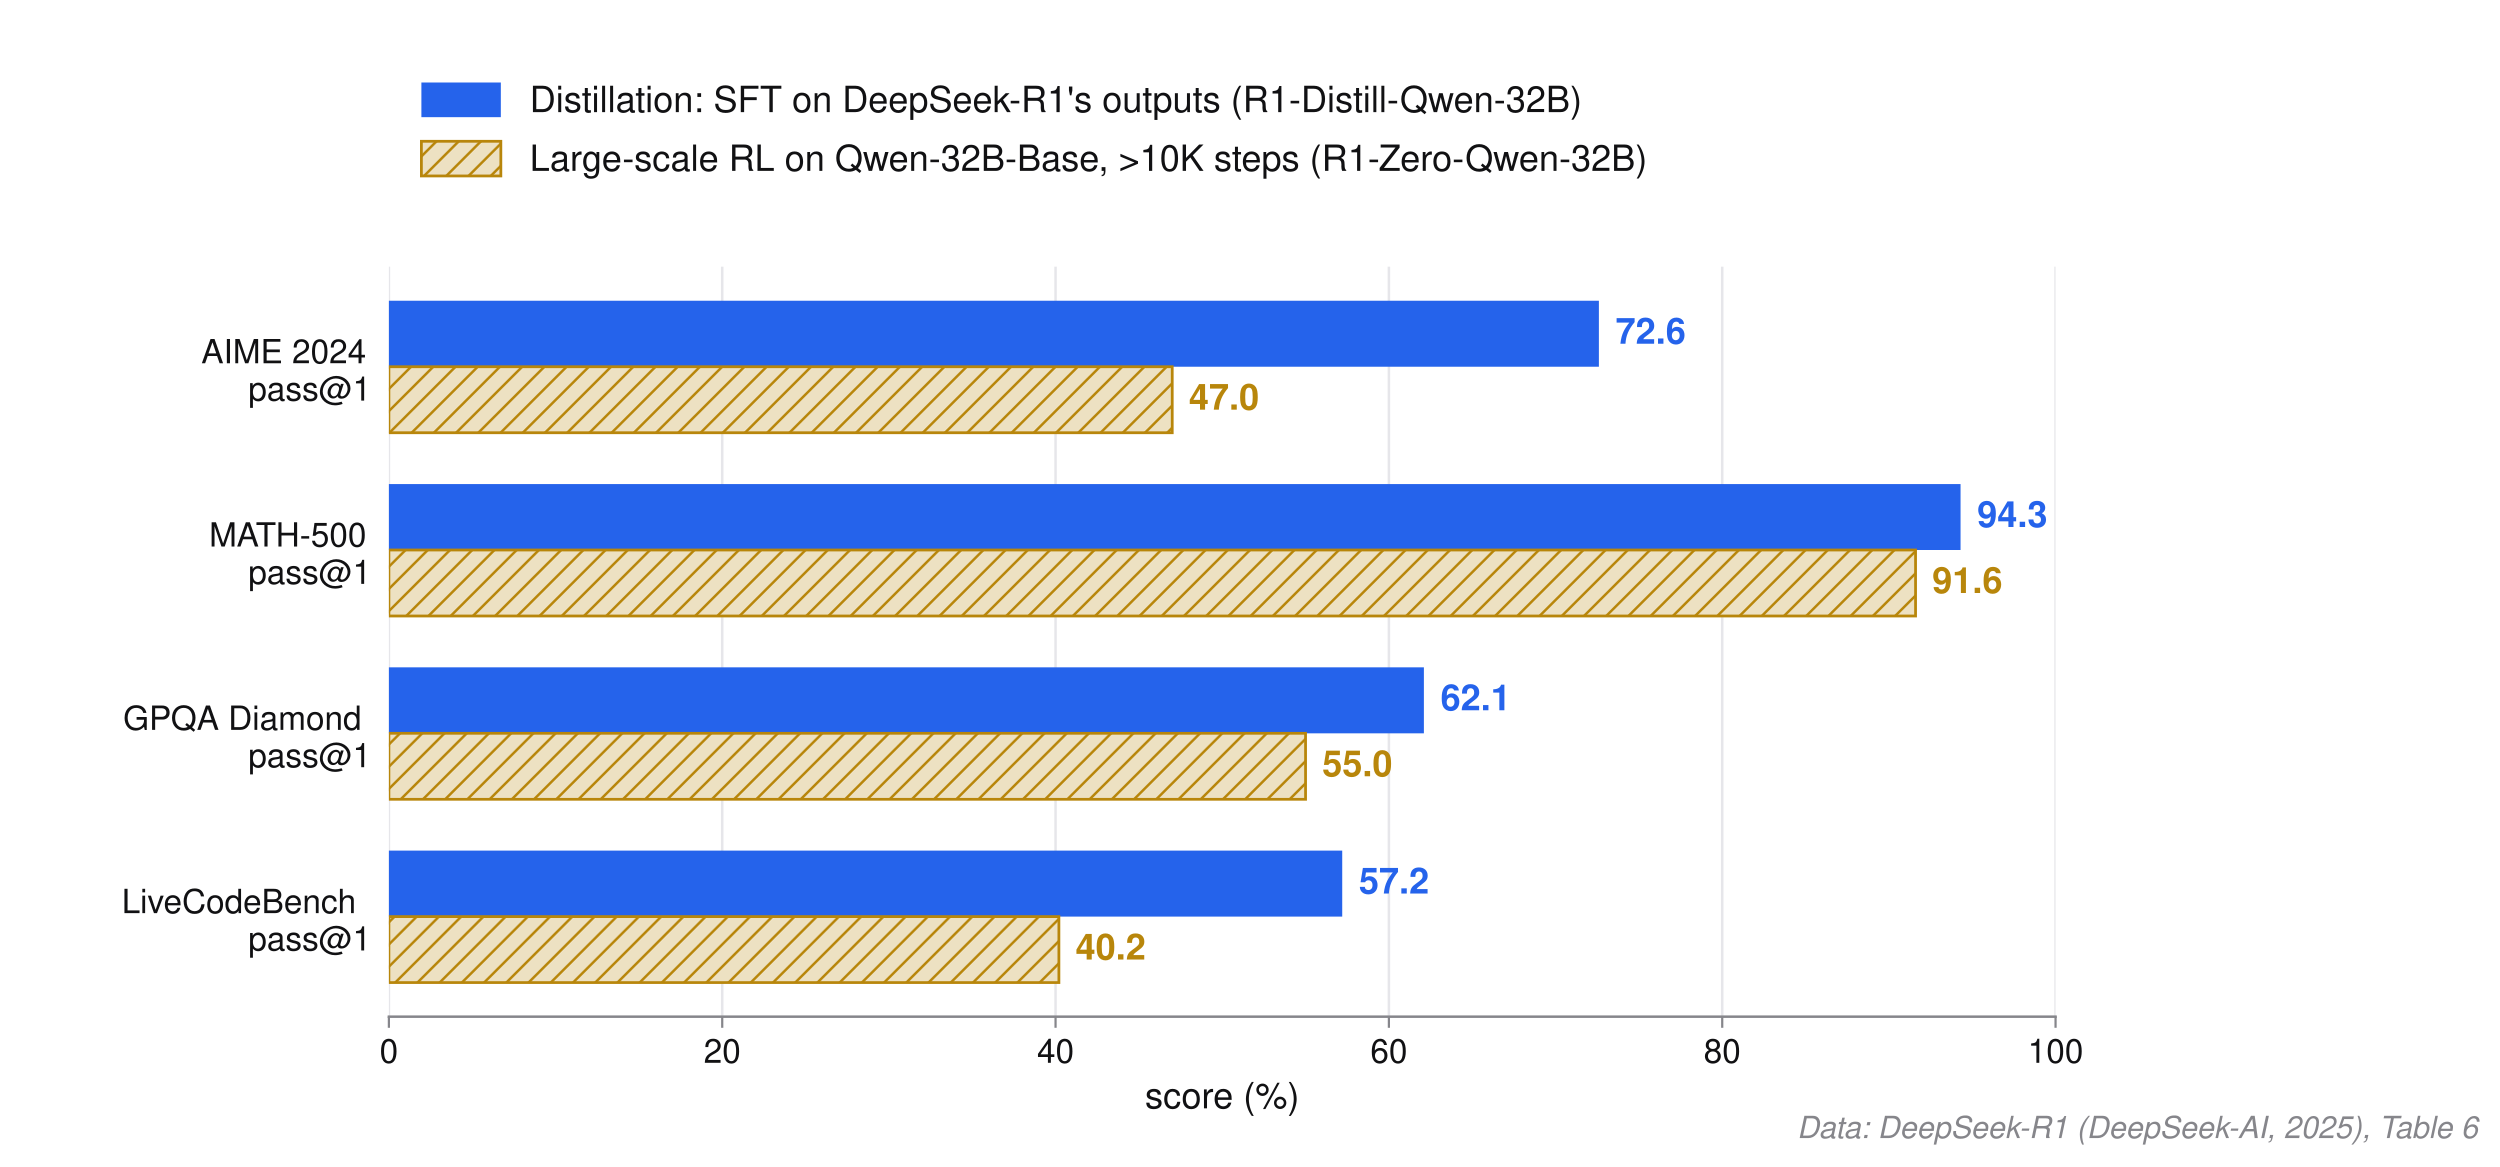
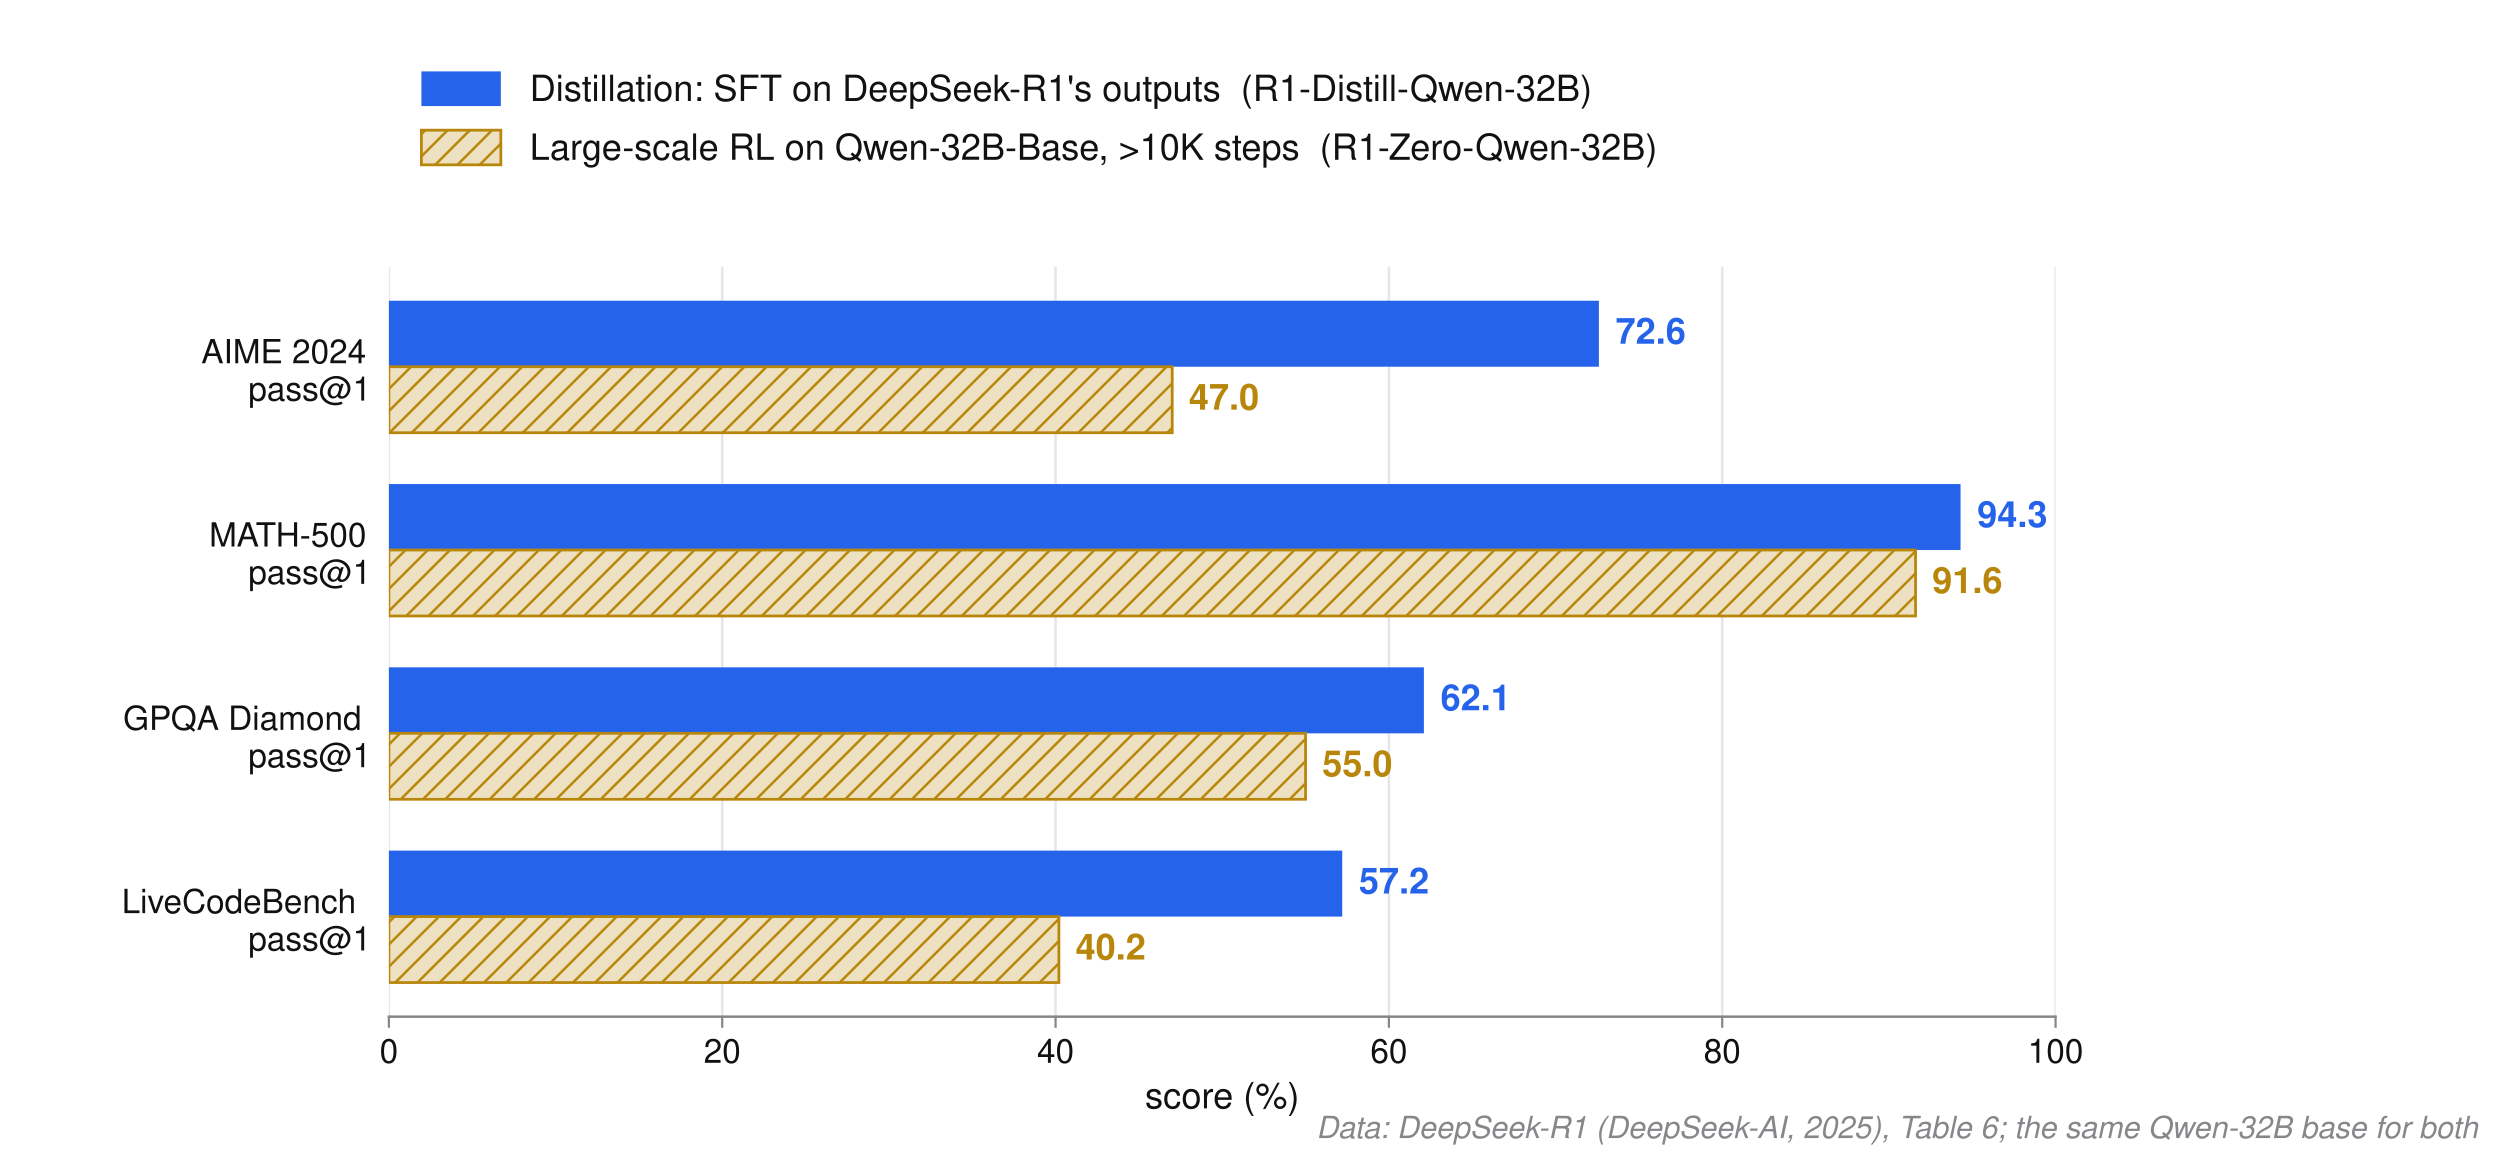
- <svg xmlns="http://www.w3.org/2000/svg" xmlns:xlink="http://www.w3.org/1999/xlink" role="img" width="900" height="420" viewBox="0 0 900 420" version="1.1">
+ <svg xmlns="http://www.w3.org/2000/svg" xmlns:xlink="http://www.w3.org/1999/xlink" role="img" xml:space="preserve" width="900" height="420" viewBox="0 0 900 420" version="1.1">
  <defs>
-     <style type="text/css">*{stroke-linejoin: round; stroke-linecap: butt}</style>
+     <style type="text/css">*{stroke-linejoin: round; stroke-linecap: butt} text{white-space: pre}</style>
  </defs>
  <g id="figure_1">
    <g id="patch_1">
      <path d="M 0 420  L 900 420  L 900 0  L 0 0  L 0 420  z " style="fill: none" />
    </g>
    <g id="axes_1">
      <g id="patch_2">
        <path d="M 140 366  L 740 366  L 740 96  L 140 96  L 140 366  z " style="fill: none" />
      </g>
      <g id="matplotlib.axis_1">
        <g id="xtick_1">
          <g id="line2d_1">
            <path d="M 140 366  L 140 96  " clip-path="url(#p930e7e4524)" style="fill: none; stroke: #e6e6ea; stroke-width: 0.9; stroke-linecap: round" />
          </g>
          <g id="line2d_2">
            <defs>
              <path id="ma211278a20" d="M 0 0  L 0 4  " style="stroke: #86868b; stroke-width: 0.8" />
            </defs>
            <g>
              <use xlink:href="#ma211278a20" x="140" y="366" style="fill: #86868b; stroke: #86868b; stroke-width: 0.8" />
            </g>
          </g>
          <g id="text_1">
-             <text style="font-size: 12px; font-family: 'Helvetica Neue', Helvetica, Arial, sans-serif, sans-serif; text-anchor: middle; fill: #111113" x="140" y="382.618" transform="rotate(-0 140 382.6181)">0</text>
+             <text style="font-size: 12px; font-family: 'Helvetica Neue', Helvetica, Arial, sans-serif; text-anchor: middle; fill: #111113" x="140" y="382.618" transform="rotate(-0 140 382.6181)">0</text>
          </g>
        </g>
        <g id="xtick_2">
          <g id="line2d_3">
            <path d="M 260 366  L 260 96  " clip-path="url(#p930e7e4524)" style="fill: none; stroke: #e6e6ea; stroke-width: 0.9; stroke-linecap: round" />
          </g>
          <g id="line2d_4">
            <g>
              <use xlink:href="#ma211278a20" x="260" y="366" style="fill: #86868b; stroke: #86868b; stroke-width: 0.8" />
            </g>
          </g>
          <g id="text_2">
-             <text style="font-size: 12px; font-family: 'Helvetica Neue', Helvetica, Arial, sans-serif, sans-serif; text-anchor: middle; fill: #111113" x="260" y="382.618" transform="rotate(-0 260 382.6181)">20</text>
+             <text style="font-size: 12px; font-family: 'Helvetica Neue', Helvetica, Arial, sans-serif; text-anchor: middle; fill: #111113" x="260" y="382.618" transform="rotate(-0 260 382.6181)">20</text>
          </g>
        </g>
        <g id="xtick_3">
          <g id="line2d_5">
            <path d="M 380 366  L 380 96  " clip-path="url(#p930e7e4524)" style="fill: none; stroke: #e6e6ea; stroke-width: 0.9; stroke-linecap: round" />
          </g>
          <g id="line2d_6">
            <g>
              <use xlink:href="#ma211278a20" x="380" y="366" style="fill: #86868b; stroke: #86868b; stroke-width: 0.8" />
            </g>
          </g>
          <g id="text_3">
-             <text style="font-size: 12px; font-family: 'Helvetica Neue', Helvetica, Arial, sans-serif, sans-serif; text-anchor: middle; fill: #111113" x="380" y="382.618" transform="rotate(-0 380 382.6181)">40</text>
+             <text style="font-size: 12px; font-family: 'Helvetica Neue', Helvetica, Arial, sans-serif; text-anchor: middle; fill: #111113" x="380" y="382.618" transform="rotate(-0 380 382.6181)">40</text>
          </g>
        </g>
        <g id="xtick_4">
          <g id="line2d_7">
            <path d="M 500 366  L 500 96  " clip-path="url(#p930e7e4524)" style="fill: none; stroke: #e6e6ea; stroke-width: 0.9; stroke-linecap: round" />
          </g>
          <g id="line2d_8">
            <g>
              <use xlink:href="#ma211278a20" x="500" y="366" style="fill: #86868b; stroke: #86868b; stroke-width: 0.8" />
            </g>
          </g>
          <g id="text_4">
-             <text style="font-size: 12px; font-family: 'Helvetica Neue', Helvetica, Arial, sans-serif, sans-serif; text-anchor: middle; fill: #111113" x="500" y="382.618" transform="rotate(-0 500 382.6181)">60</text>
+             <text style="font-size: 12px; font-family: 'Helvetica Neue', Helvetica, Arial, sans-serif; text-anchor: middle; fill: #111113" x="500" y="382.618" transform="rotate(-0 500 382.6181)">60</text>
          </g>
        </g>
        <g id="xtick_5">
          <g id="line2d_9">
            <path d="M 620 366  L 620 96  " clip-path="url(#p930e7e4524)" style="fill: none; stroke: #e6e6ea; stroke-width: 0.9; stroke-linecap: round" />
          </g>
          <g id="line2d_10">
            <g>
              <use xlink:href="#ma211278a20" x="620" y="366" style="fill: #86868b; stroke: #86868b; stroke-width: 0.8" />
            </g>
          </g>
          <g id="text_5">
-             <text style="font-size: 12px; font-family: 'Helvetica Neue', Helvetica, Arial, sans-serif, sans-serif; text-anchor: middle; fill: #111113" x="620" y="382.618" transform="rotate(-0 620 382.6181)">80</text>
+             <text style="font-size: 12px; font-family: 'Helvetica Neue', Helvetica, Arial, sans-serif; text-anchor: middle; fill: #111113" x="620" y="382.618" transform="rotate(-0 620 382.6181)">80</text>
          </g>
        </g>
        <g id="xtick_6">
          <g id="line2d_11">
            <path d="M 740 366  L 740 96  " clip-path="url(#p930e7e4524)" style="fill: none; stroke: #e6e6ea; stroke-width: 0.9; stroke-linecap: round" />
          </g>
          <g id="line2d_12">
            <g>
              <use xlink:href="#ma211278a20" x="740" y="366" style="fill: #86868b; stroke: #86868b; stroke-width: 0.8" />
            </g>
          </g>
          <g id="text_6">
-             <text style="font-size: 12px; font-family: 'Helvetica Neue', Helvetica, Arial, sans-serif, sans-serif; text-anchor: middle; fill: #111113" x="740" y="382.618" transform="rotate(-0 740 382.6181)">100</text>
+             <text style="font-size: 12px; font-family: 'Helvetica Neue', Helvetica, Arial, sans-serif; text-anchor: middle; fill: #111113" x="740" y="382.618" transform="rotate(-0 740 382.6181)">100</text>
          </g>
        </g>
        <g id="text_7">
-           <text style="font-size: 13px; font-family: 'Helvetica Neue', Helvetica, Arial, sans-serif, sans-serif; text-anchor: middle; fill: #111113" x="440" y="398.992" transform="rotate(-0 440 398.9917)">score (%)</text>
+           <text style="font-size: 13px; font-family: 'Helvetica Neue', Helvetica, Arial, sans-serif; text-anchor: middle; fill: #111113" x="440" y="398.992" transform="rotate(-0 440 398.9917)">score (%)</text>
        </g>
      </g>
      <g id="matplotlib.axis_2">
        <g id="ytick_1">
          <g id="line2d_13" />
          <g id="text_8">
-             <text style="font-size: 12px; font-family: 'Helvetica Neue', Helvetica, Arial, sans-serif, sans-serif; fill: #111113" transform="translate(72.46125 130.7786)">AIME 2024</text>
-             <text style="font-size: 12px; font-family: 'Helvetica Neue', Helvetica, Arial, sans-serif, sans-serif; fill: #111113" transform="translate(89.39062 144.216)">pass@1</text>
+             <text style="font-size: 12px; font-family: 'Helvetica Neue', Helvetica, Arial, sans-serif; fill: #111113" transform="translate(72.46125 130.7786)">AIME 2024</text>
+             <text style="font-size: 12px; font-family: 'Helvetica Neue', Helvetica, Arial, sans-serif; fill: #111113" transform="translate(89.39062 144.216)">pass@1</text>
          </g>
        </g>
        <g id="ytick_2">
          <g id="line2d_14" />
          <g id="text_9">
-             <text style="font-size: 12px; font-family: 'Helvetica Neue', Helvetica, Arial, sans-serif, sans-serif; fill: #111113" transform="translate(75.27938 196.761)">MATH-500</text>
-             <text style="font-size: 12px; font-family: 'Helvetica Neue', Helvetica, Arial, sans-serif, sans-serif; fill: #111113" transform="translate(89.39062 210.1984)">pass@1</text>
+             <text style="font-size: 12px; font-family: 'Helvetica Neue', Helvetica, Arial, sans-serif; fill: #111113" transform="translate(75.27938 196.761)">MATH-500</text>
+             <text style="font-size: 12px; font-family: 'Helvetica Neue', Helvetica, Arial, sans-serif; fill: #111113" transform="translate(89.39062 210.1984)">pass@1</text>
          </g>
        </g>
        <g id="ytick_3">
          <g id="line2d_15" />
          <g id="text_10">
-             <text style="font-size: 12px; font-family: 'Helvetica Neue', Helvetica, Arial, sans-serif, sans-serif; fill: #111113" transform="translate(44.31562 262.7434)">GPQA Diamond</text>
-             <text style="font-size: 12px; font-family: 'Helvetica Neue', Helvetica, Arial, sans-serif, sans-serif; fill: #111113" transform="translate(89.39062 276.1808)">pass@1</text>
+             <text style="font-size: 12px; font-family: 'Helvetica Neue', Helvetica, Arial, sans-serif; fill: #111113" transform="translate(44.31562 262.7434)">GPQA Diamond</text>
+             <text style="font-size: 12px; font-family: 'Helvetica Neue', Helvetica, Arial, sans-serif; fill: #111113" transform="translate(89.39062 276.1808)">pass@1</text>
          </g>
        </g>
        <g id="ytick_4">
          <g id="line2d_16" />
          <g id="text_11">
-             <text style="font-size: 12px; font-family: 'Helvetica Neue', Helvetica, Arial, sans-serif, sans-serif; fill: #111113" transform="translate(43.845 328.7258)">LiveCodeBench</text>
-             <text style="font-size: 12px; font-family: 'Helvetica Neue', Helvetica, Arial, sans-serif, sans-serif; fill: #111113" transform="translate(89.39062 342.1632)">pass@1</text>
+             <text style="font-size: 12px; font-family: 'Helvetica Neue', Helvetica, Arial, sans-serif; fill: #111113" transform="translate(43.845 328.7258)">LiveCodeBench</text>
+             <text style="font-size: 12px; font-family: 'Helvetica Neue', Helvetica, Arial, sans-serif; fill: #111113" transform="translate(89.39062 342.1632)">pass@1</text>
          </g>
        </g>
      </g>
      <g id="patch_3">
        <path d="M 140 132.026  L 575.6 132.026  L 575.6 108.273  L 140 108.273  z " clip-path="url(#p930e7e4524)" style="fill: #2563eb" />
      </g>
      <g id="patch_4">
        <path d="M 140 198.009  L 705.8 198.009  L 705.8 174.255  L 140 174.255  z " clip-path="url(#p930e7e4524)" style="fill: #2563eb" />
      </g>
      <g id="patch_5">
        <path d="M 140 263.991  L 512.6 263.991  L 512.6 240.238  L 140 240.238  z " clip-path="url(#p930e7e4524)" style="fill: #2563eb" />
      </g>
      <g id="patch_6">
        <path d="M 140 329.974  L 483.2 329.974  L 483.2 306.22  L 140 306.22  z " clip-path="url(#p930e7e4524)" style="fill: #2563eb" />
      </g>
      <g id="patch_7">
        <path d="M 140 155.78  L 422 155.78  L 422 132.026  L 140 132.026  z " clip-path="url(#p930e7e4524)" style="fill: url(#h82317bd17a); stroke: #b8860b; stroke-linejoin: miter" />
      </g>
      <g id="patch_8">
        <path d="M 140 221.762  L 689.6 221.762  L 689.6 198.009  L 140 198.009  z " clip-path="url(#p930e7e4524)" style="fill: url(#h82317bd17a); stroke: #b8860b; stroke-linejoin: miter" />
      </g>
      <g id="patch_9">
        <path d="M 140 287.745  L 470 287.745  L 470 263.991  L 140 263.991  z " clip-path="url(#p930e7e4524)" style="fill: url(#h82317bd17a); stroke: #b8860b; stroke-linejoin: miter" />
      </g>
      <g id="patch_10">
        <path d="M 140 353.727  L 381.2 353.727  L 381.2 329.974  L 140 329.974  z " clip-path="url(#p930e7e4524)" style="fill: url(#h82317bd17a); stroke: #b8860b; stroke-linejoin: miter" />
      </g>
      <g id="patch_11">
        <path d="M 140 366  L 740 366  " style="fill: none; stroke: #86868b; stroke-width: 0.9; stroke-linejoin: miter; stroke-linecap: square" />
      </g>
      <g id="text_12">
-         <text style="font-weight: 700; font-size: 13px; font-family: 'Helvetica Neue', Helvetica, Arial, sans-serif, sans-serif; text-anchor: start; fill: #2563eb" x="581.6" y="123.737" transform="rotate(-0 581.6 123.7367)">72.6</text>
+         <text style="font-weight: 700; font-size: 13px; font-family: 'Helvetica Neue', Helvetica, Arial, sans-serif; text-anchor: start; fill: #2563eb" x="581.6" y="123.737" transform="rotate(-0 581.6 123.7367)">72.6</text>
      </g>
      <g id="text_13">
-         <text style="font-weight: 700; font-size: 13px; font-family: 'Helvetica Neue', Helvetica, Arial, sans-serif, sans-serif; text-anchor: start; fill: #b8860b" x="428" y="147.49" transform="rotate(-0 428 147.4904)">47.0</text>
+         <text style="font-weight: 700; font-size: 13px; font-family: 'Helvetica Neue', Helvetica, Arial, sans-serif; text-anchor: start; fill: #b8860b" x="428" y="147.49" transform="rotate(-0 428 147.4904)">47.0</text>
      </g>
      <g id="text_14">
-         <text style="font-weight: 700; font-size: 13px; font-family: 'Helvetica Neue', Helvetica, Arial, sans-serif, sans-serif; text-anchor: start; fill: #2563eb" x="711.8" y="189.719" transform="rotate(-0 711.8 189.7192)">94.3</text>
+         <text style="font-weight: 700; font-size: 13px; font-family: 'Helvetica Neue', Helvetica, Arial, sans-serif; text-anchor: start; fill: #2563eb" x="711.8" y="189.719" transform="rotate(-0 711.8 189.7192)">94.3</text>
      </g>
      <g id="text_15">
-         <text style="font-weight: 700; font-size: 13px; font-family: 'Helvetica Neue', Helvetica, Arial, sans-serif, sans-serif; text-anchor: start; fill: #b8860b" x="695.6" y="213.473" transform="rotate(-0 695.6 213.4728)">91.6</text>
+         <text style="font-weight: 700; font-size: 13px; font-family: 'Helvetica Neue', Helvetica, Arial, sans-serif; text-anchor: start; fill: #b8860b" x="695.6" y="213.473" transform="rotate(-0 695.6 213.4728)">91.6</text>
      </g>
      <g id="text_16">
-         <text style="font-weight: 700; font-size: 13px; font-family: 'Helvetica Neue', Helvetica, Arial, sans-serif, sans-serif; text-anchor: start; fill: #2563eb" x="518.6" y="255.702" transform="rotate(-0 518.6 255.7016)">62.1</text>
+         <text style="font-weight: 700; font-size: 13px; font-family: 'Helvetica Neue', Helvetica, Arial, sans-serif; text-anchor: start; fill: #2563eb" x="518.6" y="255.702" transform="rotate(-0 518.6 255.7016)">62.1</text>
      </g>
      <g id="text_17">
-         <text style="font-weight: 700; font-size: 13px; font-family: 'Helvetica Neue', Helvetica, Arial, sans-serif, sans-serif; text-anchor: start; fill: #b8860b" x="476" y="279.455" transform="rotate(-0 476 279.4552)">55.0</text>
+         <text style="font-weight: 700; font-size: 13px; font-family: 'Helvetica Neue', Helvetica, Arial, sans-serif; text-anchor: start; fill: #b8860b" x="476" y="279.455" transform="rotate(-0 476 279.4552)">55.0</text>
      </g>
      <g id="text_18">
-         <text style="font-weight: 700; font-size: 13px; font-family: 'Helvetica Neue', Helvetica, Arial, sans-serif, sans-serif; text-anchor: start; fill: #2563eb" x="489.2" y="321.684" transform="rotate(-0 489.2 321.684)">57.2</text>
+         <text style="font-weight: 700; font-size: 13px; font-family: 'Helvetica Neue', Helvetica, Arial, sans-serif; text-anchor: start; fill: #2563eb" x="489.2" y="321.684" transform="rotate(-0 489.2 321.684)">57.2</text>
      </g>
      <g id="text_19">
-         <text style="font-weight: 700; font-size: 13px; font-family: 'Helvetica Neue', Helvetica, Arial, sans-serif, sans-serif; text-anchor: start; fill: #b8860b" x="387.2" y="345.438" transform="rotate(-0 387.2 345.4376)">40.2</text>
+         <text style="font-weight: 700; font-size: 13px; font-family: 'Helvetica Neue', Helvetica, Arial, sans-serif; text-anchor: start; fill: #b8860b" x="387.2" y="345.438" transform="rotate(-0 387.2 345.4376)">40.2</text>
      </g>
    </g>
    <g id="text_20">
-       <text style="font-style: italic; font-size: 11px; font-family: 'Helvetica Neue', Helvetica, Arial, sans-serif, sans-serif; text-anchor: end; fill: #86868b" x="892" y="409.712" transform="rotate(-0 892 409.7123)">Data: DeepSeek-R1 (DeepSeek-AI, 2025), Table 6</text>
+       <text style="font-style: italic; font-size: 11px; font-family: 'Helvetica Neue', Helvetica, Arial, sans-serif; text-anchor: end; fill: #86868b" x="892" y="409.712" transform="rotate(-0 892 409.7123)">Data: DeepSeek-R1 (DeepSeek-AI, 2025), Table 6; the same Qwen-32B base for both</text>
    </g>
    <g id="legend_1">
      <g id="patch_12">
-         <path d="M 151.7 42.18  L 180.3 42.18  L 180.3 29.7  L 151.7 29.7  z " style="fill: #2563eb" />
+         <path d="M 151.7 38.18  L 180.3 38.18  L 180.3 25.7  L 151.7 25.7  z " style="fill: #2563eb" />
      </g>
      <g id="text_21">
-         <text style="font-size: 13px; font-family: 'Helvetica Neue', Helvetica, Arial, sans-serif, sans-serif; text-anchor: start; fill: #111113" x="190.7" y="40.36" transform="rotate(-0 190.7 40.36)">Distillation: SFT on DeepSeek-R1's outputs  (R1-Distill-Qwen-32B)</text>
+         <text style="font-size: 13px; font-family: 'Helvetica Neue', Helvetica, Arial, sans-serif; text-anchor: start; fill: #111113" x="190.7" y="36.36" transform="rotate(-0 190.7 36.36)">Distillation: SFT on DeepSeek-R1's outputs  (R1-Distill-Qwen-32B)</text>
      </g>
      <g id="patch_13">
-         <path d="M 151.7 63.344  L 180.3 63.344  L 180.3 50.864  L 151.7 50.864  z " style="fill: url(#h82317bd17a); stroke: #b8860b; stroke-linejoin: miter" />
+         <path d="M 151.7 59.344  L 180.3 59.344  L 180.3 46.864  L 151.7 46.864  z " style="fill: url(#h82317bd17a); stroke: #b8860b; stroke-linejoin: miter" />
      </g>
      <g id="text_22">
-         <text style="font-size: 13px; font-family: 'Helvetica Neue', Helvetica, Arial, sans-serif, sans-serif; text-anchor: start; fill: #111113" x="190.7" y="61.524" transform="rotate(-0 190.7 61.52359)">Large-scale RL on Qwen-32B-Base, &gt;10K steps  (R1-Zero-Qwen-32B)</text>
+         <text style="font-size: 13px; font-family: 'Helvetica Neue', Helvetica, Arial, sans-serif; text-anchor: start; fill: #111113" x="190.7" y="57.524" transform="rotate(-0 190.7 57.52359)">Large-scale RL on Qwen-32B-Base, &gt;10K steps  (R1-Zero-Qwen-32B)</text>
      </g>
    </g>
  </g>
  <defs>
    <clipPath id="p930e7e4524">
      <rect x="140" y="96" width="600" height="270" />
    </clipPath>
  </defs>
  <defs>
    <pattern id="h82317bd17a" patternUnits="userSpaceOnUse" x="0" y="0" width="72" height="72">
      <rect x="0" y="0" width="73" height="73" fill="#ede1c2" />
      <path d="M -36 36  L 36 -36  M -32 40  L 40 -32  M -28 44  L 44 -28  M -24 48  L 48 -24  M -20 52  L 52 -20  M -16 56  L 56 -16  M -12 60  L 60 -12  M -8 64  L 64 -8  M -4 68  L 68 -4  M 0 72  L 72 0  M 4 76  L 76 4  M 8 80  L 80 8  M 12 84  L 84 12  M 16 88  L 88 16  M 20 92  L 92 20  M 24 96  L 96 24  M 28 100  L 100 28  M 32 104  L 104 32  M 36 108  L 108 36  " style="fill: #b8860b; stroke: #b8860b; stroke-width: 0.9; stroke-linecap: butt; stroke-linejoin: miter" />
    </pattern>
  </defs>
</svg>
